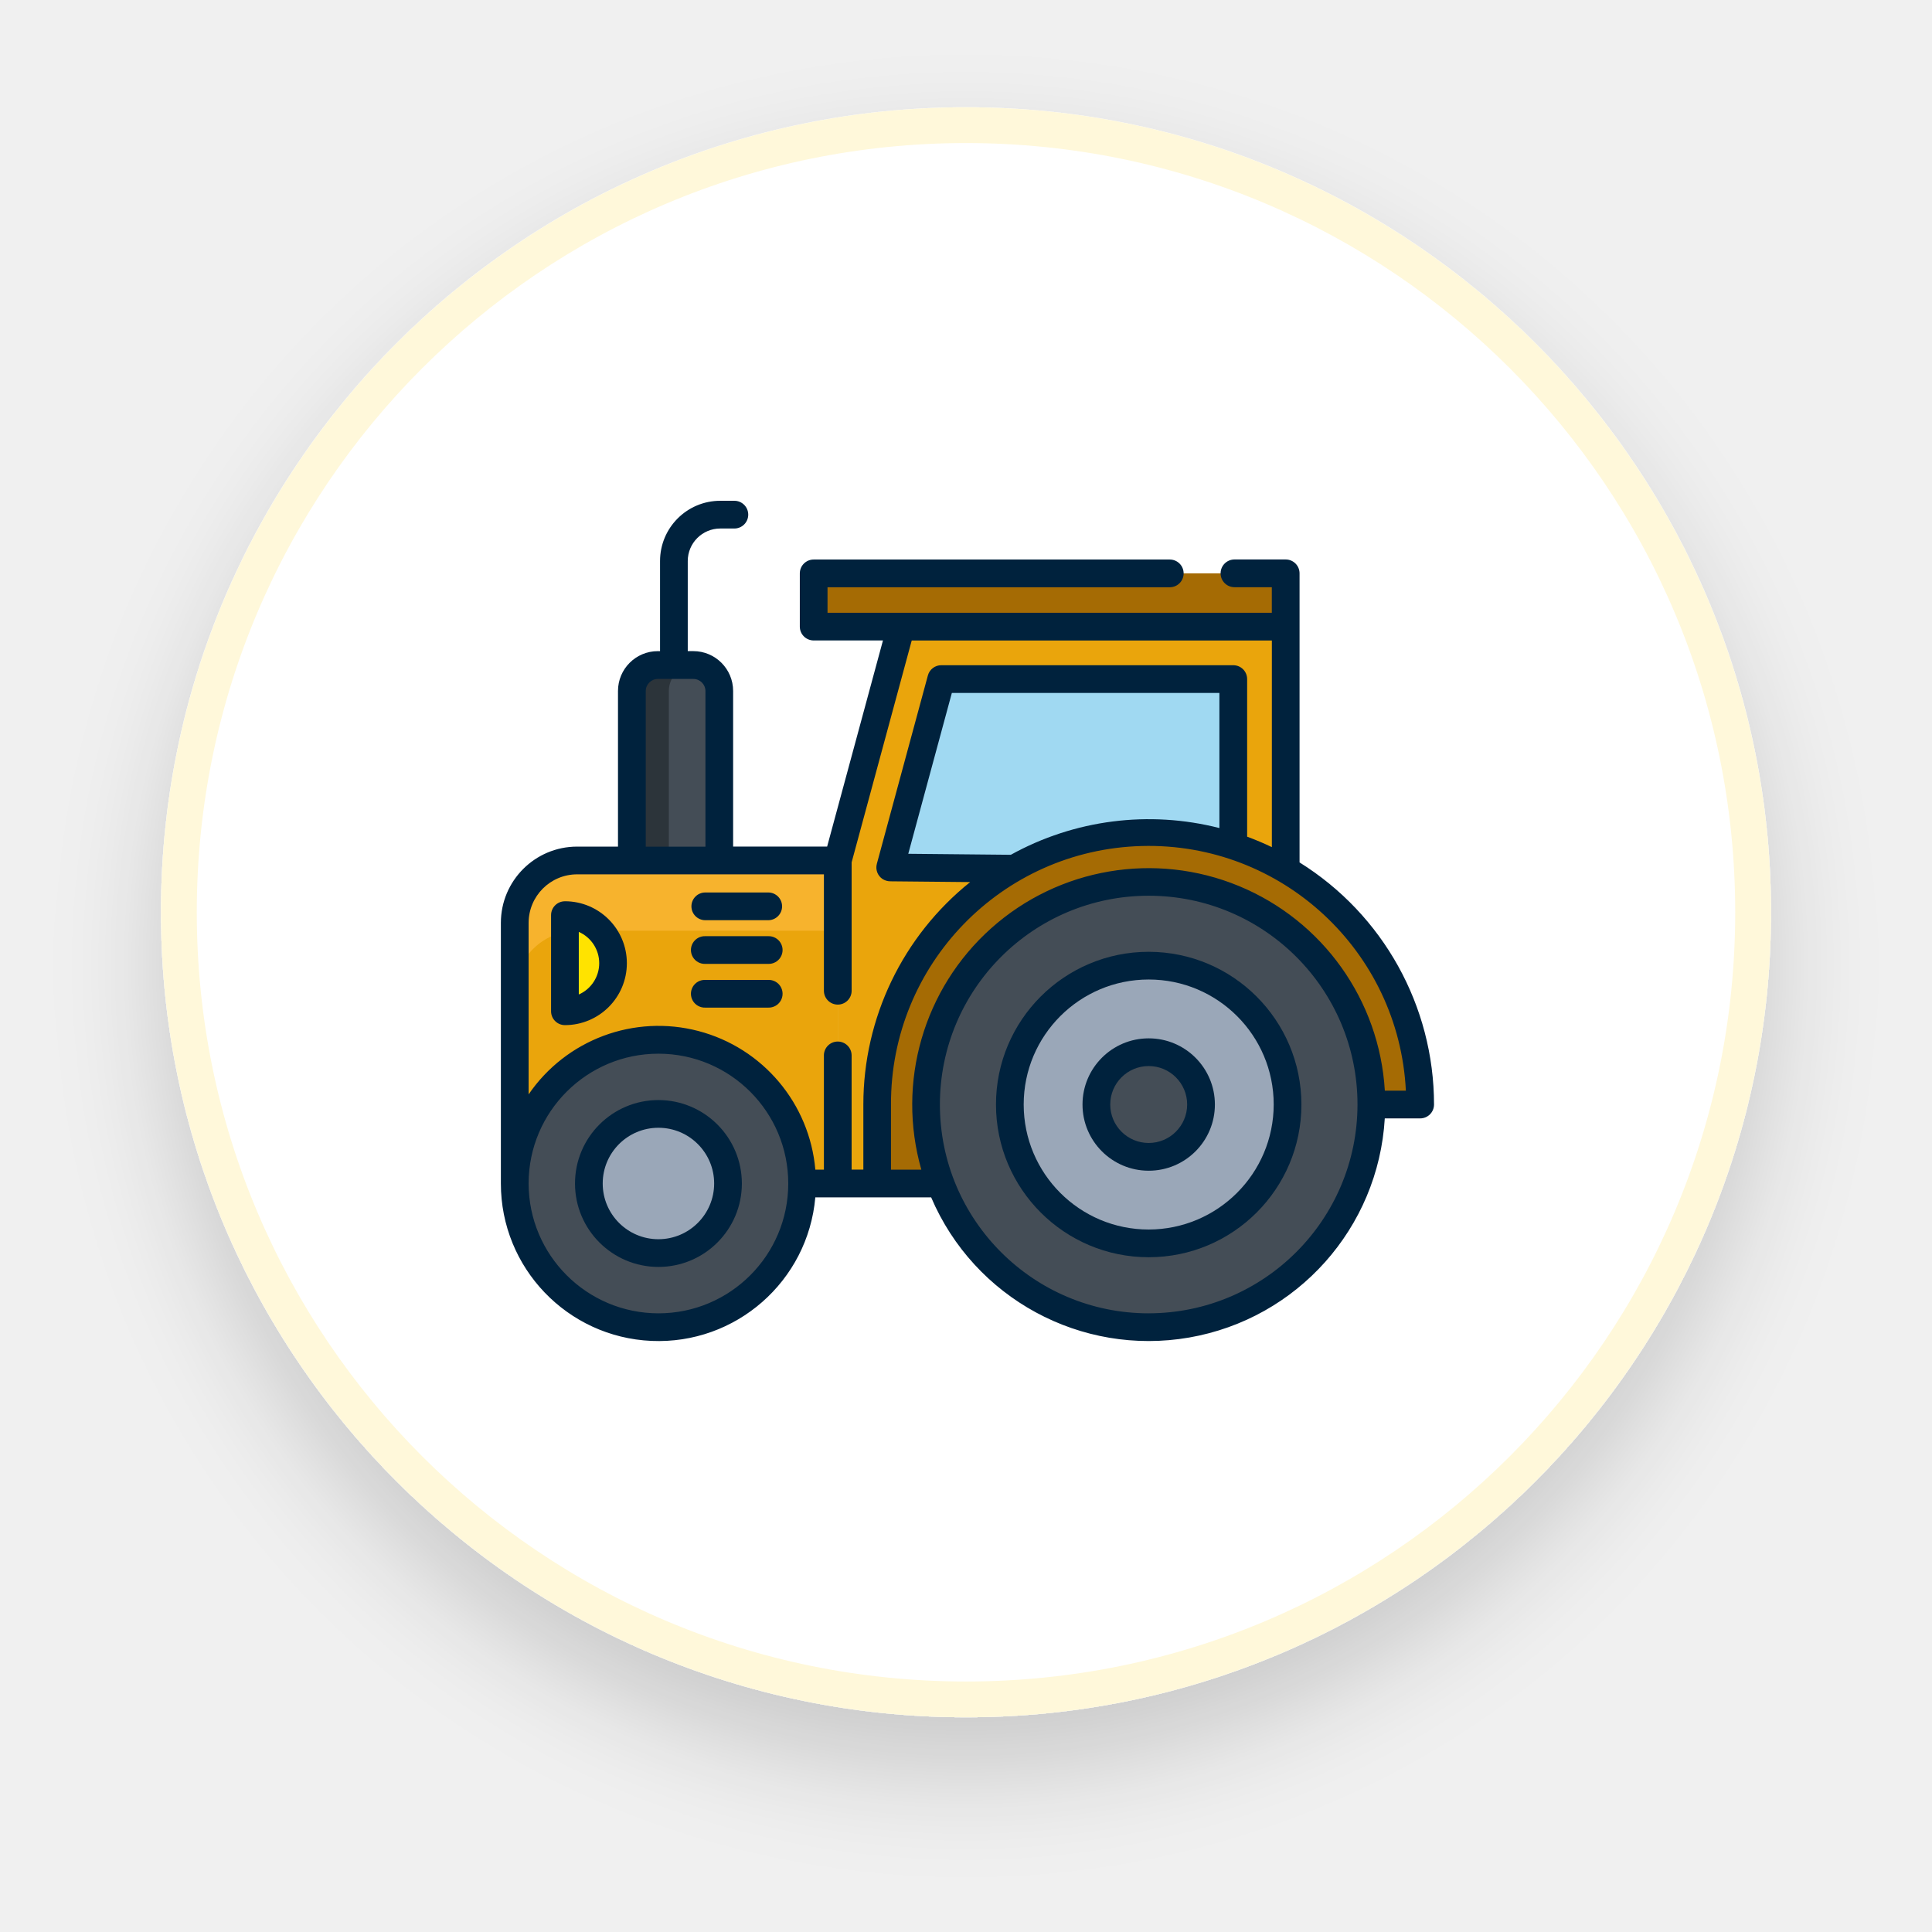
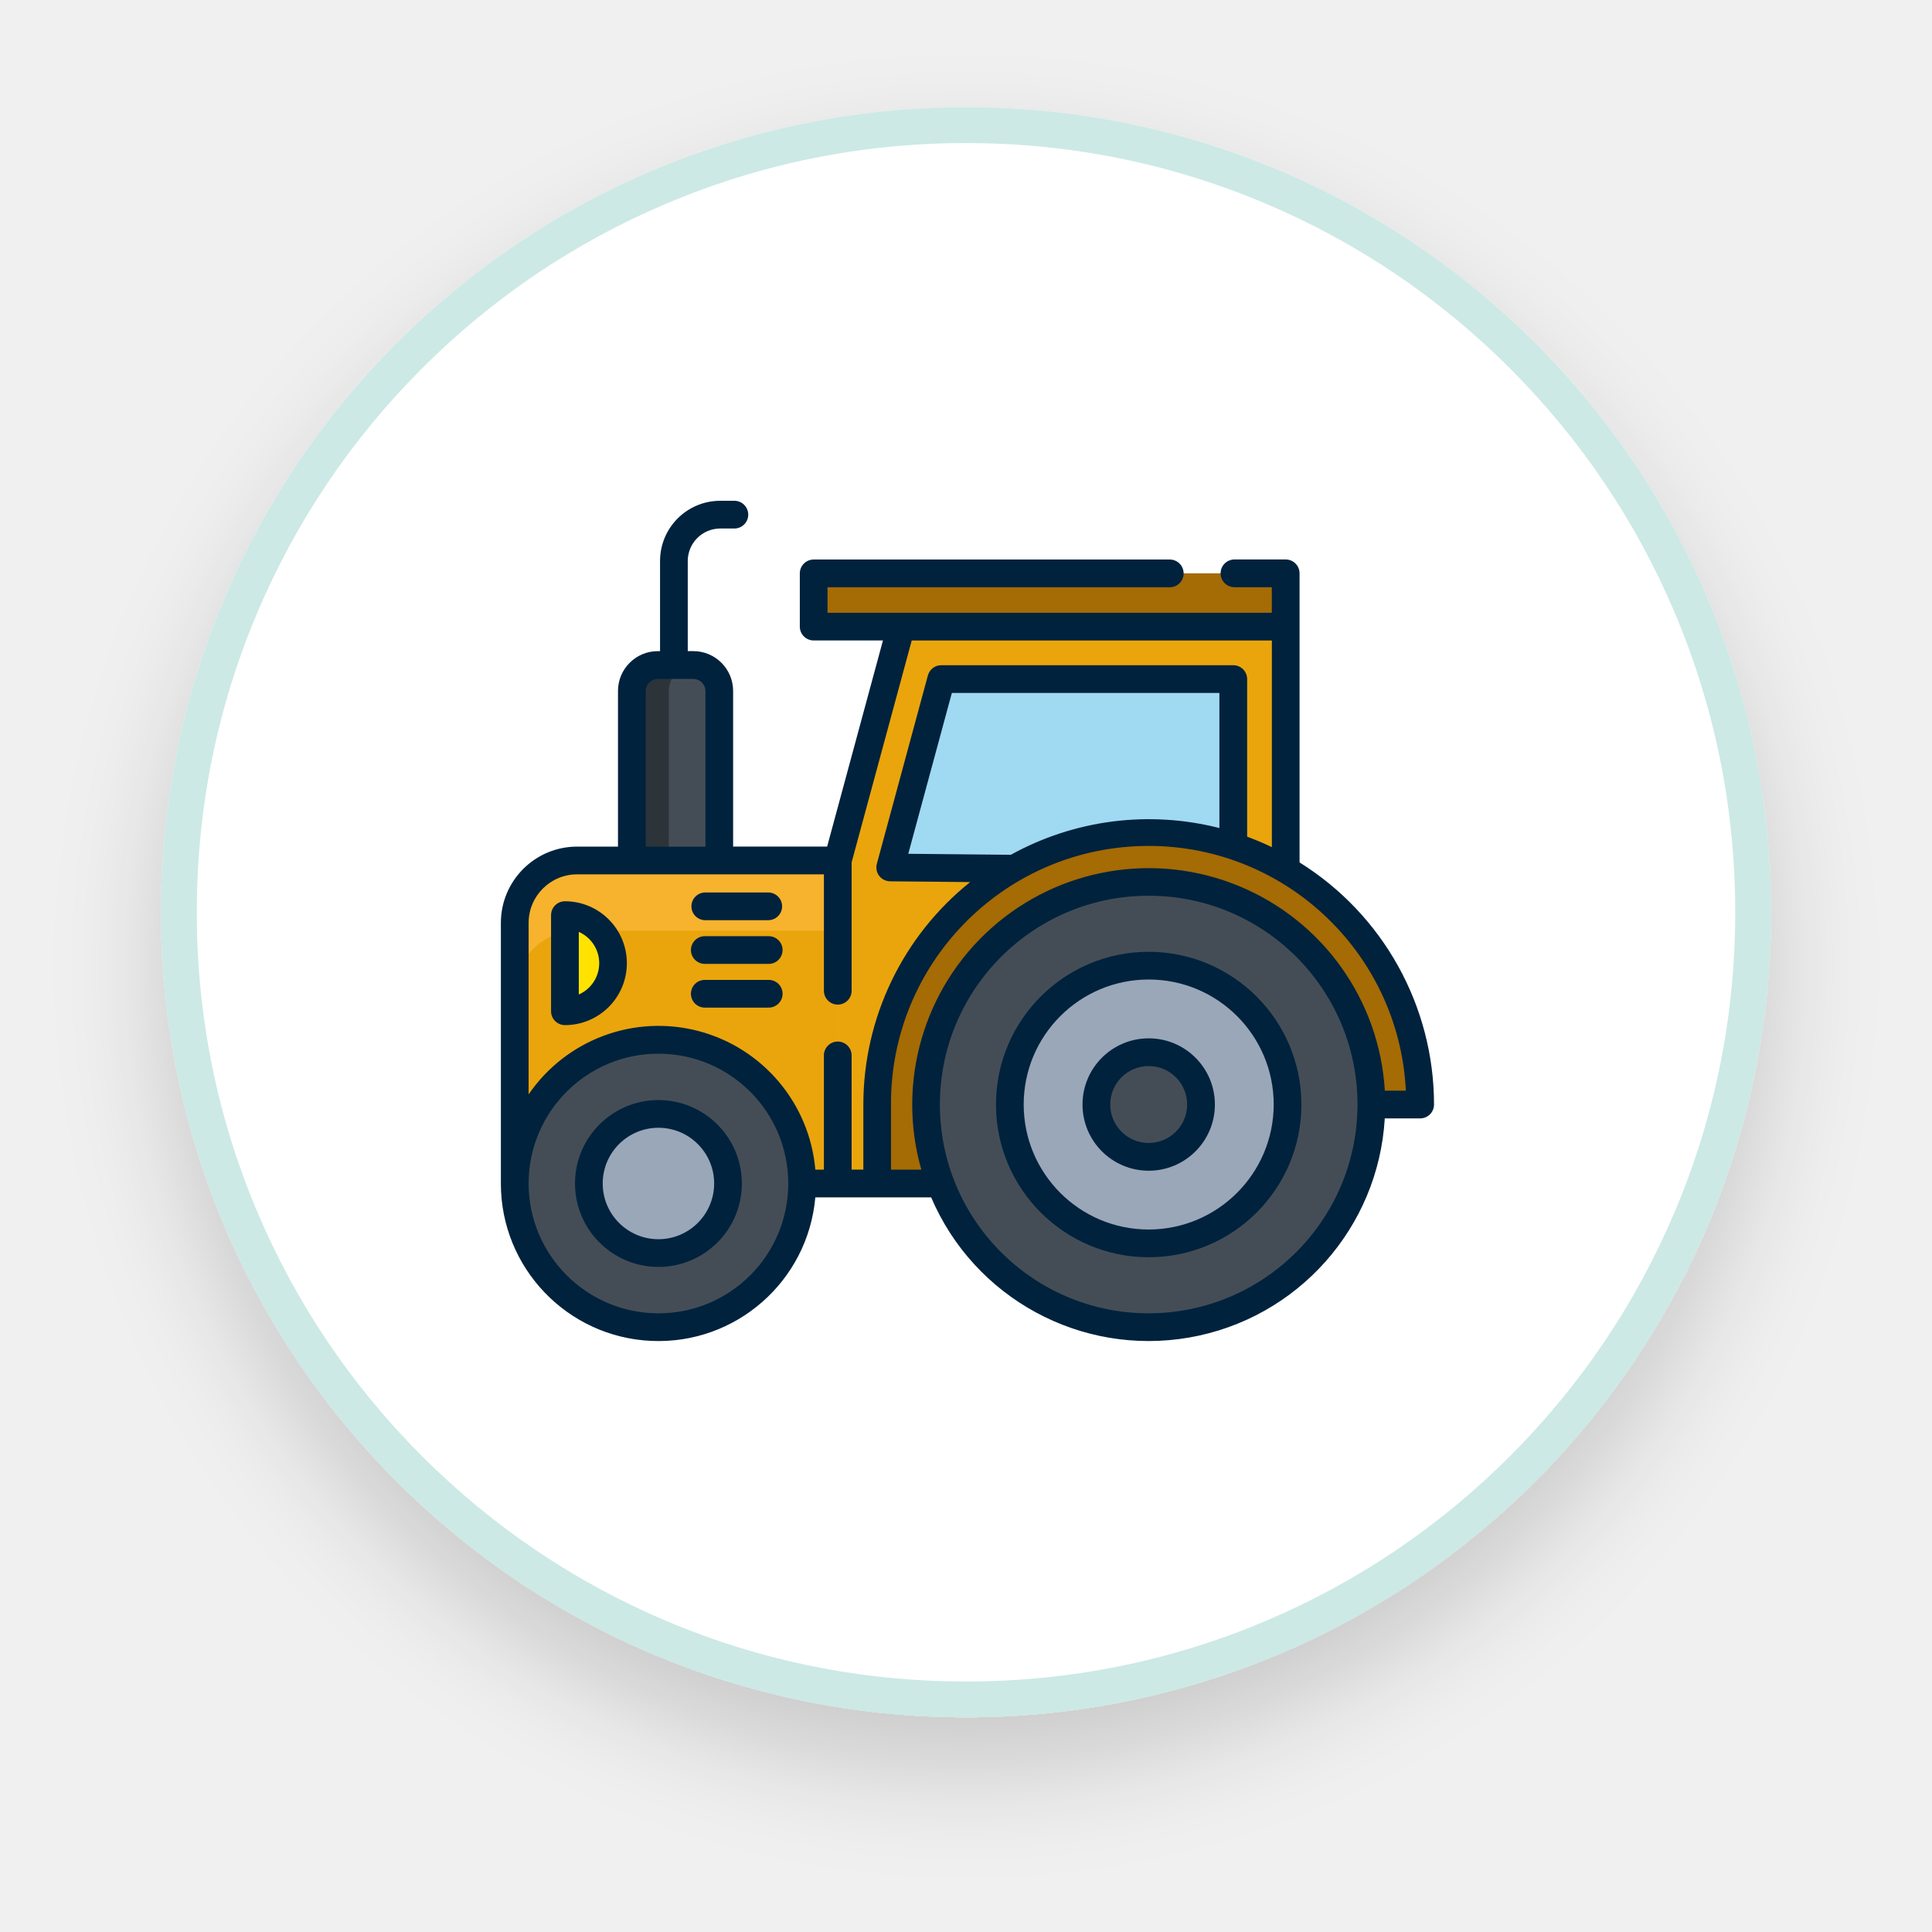
<svg xmlns="http://www.w3.org/2000/svg" width="108" height="108" viewBox="0 0 108 108">
  <defs>
-     <filter id="Elipse_5712" x="0" y="0" width="108" height="108" filterUnits="userSpaceOnUse">
+     <filter id="Trazado_875517" x="0" y="0" width="108" height="108" filterUnits="userSpaceOnUse">
      <feOffset dy="3" input="SourceAlpha" />
      <feGaussianBlur stdDeviation="3" result="blur" />
      <feFlood flood-opacity="0.161" />
      <feComposite operator="in" in2="blur" />
      <feComposite in="SourceGraphic" />
    </filter>
  </defs>
  <g id="Grupo_1008765" data-name="Grupo 1008765" transform="translate(-171 -2507.893)">
-     <g transform="matrix(1, 0, 0, 1, 171, 2507.89)" filter="url(#Elipse_5712)">
-       <g id="Elipse_5712-2" data-name="Elipse 5712" transform="translate(9 6)" fill="#fff" stroke="#fff8da" stroke-width="2">
-         <circle cx="45" cy="45" r="45" stroke="none" />
-         <circle cx="45" cy="45" r="44" fill="none" />
+     <g transform="matrix(1, 0, 0, 1, 171, 2507.89)" filter="url(#Trazado_875517)">
+       <g id="Trazado_875517-2" data-name="Trazado 875517" transform="translate(9 6)" fill="#fff">
+         <path d="M 45 89 C 39.06 89 33.297 87.837 27.874 85.543 C 22.634 83.327 17.929 80.154 13.887 76.113 C 9.846 72.071 6.673 67.366 4.457 62.126 C 2.163 56.703 1 50.94 1 45 C 1 39.06 2.163 33.297 4.457 27.874 C 6.673 22.634 9.846 17.929 13.887 13.887 C 17.929 9.846 22.634 6.673 27.874 4.457 C 33.297 2.163 39.06 1 45 1 C 50.94 1 56.703 2.163 62.126 4.457 C 67.366 6.673 72.071 9.846 76.113 13.887 C 80.154 17.929 83.327 22.634 85.543 27.874 C 87.837 33.297 89 39.06 89 45 C 89 50.94 87.837 56.703 85.543 62.126 C 83.327 67.366 80.154 72.071 76.113 76.113 C 72.071 80.154 67.366 83.327 62.126 85.543 C 56.703 87.837 50.94 89 45 89 Z" stroke="none" />
+         <path d="M 45 2 C 39.194 2 33.563 3.137 28.263 5.378 C 23.143 7.544 18.544 10.645 14.594 14.594 C 10.645 18.544 7.544 23.143 5.378 28.263 C 3.137 33.563 2 39.194 2 45 C 2 50.806 3.137 56.437 5.378 61.737 C 7.544 66.857 10.645 71.456 14.594 75.406 C 18.544 79.355 23.143 82.456 28.263 84.622 C 33.563 86.863 39.194 88 45 88 C 50.806 88 56.437 86.863 61.737 84.622 C 66.857 82.456 71.456 79.355 75.406 75.406 C 79.355 71.456 82.456 66.857 84.622 61.737 C 86.863 56.437 88 50.806 88 45 C 88 39.194 86.863 33.563 84.622 28.263 C 82.456 23.143 79.355 18.544 75.406 14.594 C 71.456 10.645 66.857 7.544 61.737 5.378 C 56.437 3.137 50.806 2 45 2 M 45 0 C 69.853 0 90 20.147 90 45 C 90 69.853 69.853 90 45 90 C 20.147 90 0 69.853 0 45 C 0 20.147 20.147 0 45 0 Z" stroke="none" fill="#cce9e5" />
      </g>
    </g>
    <g id="Grupo_1008753" data-name="Grupo 1008753" transform="translate(199 2535.893)">
      <path id="Trazado_26081" data-name="Trazado 26081" d="M1656.223,261.9V248.248h-21.5l-3.541,13.072v18.056h5.718" transform="translate(-1612.351 -241.218)" fill="#eaa50c" />
      <path id="Trazado_26082" data-name="Trazado 26082" d="M1646.737,267.469l-6.931-.067,2.853-10.531h16.324v9.357" transform="translate(-1618.044 -246.91)" fill="#a0d9f2" />
      <path id="Trazado_26083" data-name="Trazado 26083" d="M1665.294,297.363h2.729a15.176,15.176,0,1,0-30.352,0v4.414" transform="translate(-1616.634 -263.619)" fill="#a56b04" />
      <path id="Trazado_26084" data-name="Trazado 26084" d="M1594.137,304.755h1.993V286.7h-14.568a3.488,3.488,0,0,0-3.489,3.49v14.567" transform="translate(-1577.298 -266.597)" fill="#eaa50c" />
      <path id="Trazado_26085" data-name="Trazado 26085" d="M1581.562,286.7a3.488,3.488,0,0,0-3.489,3.49v3.925a3.488,3.488,0,0,1,3.489-3.49h14.568V286.7Z" transform="translate(-1577.298 -266.597)" fill="#f7b32d" />
      <ellipse id="Elipse_952" data-name="Elipse 952" cx="12.447" cy="12.447" rx="12.447" ry="12.447" transform="translate(23.766 21.297)" fill="#444d56" />
      <circle id="Elipse_953" data-name="Elipse 953" cx="7.763" cy="7.763" r="7.763" transform="translate(28.451 25.981)" fill="#9aa7b8" />
      <g id="Grupo_16689" data-name="Grupo 16689" transform="translate(0.775 30.125)">
        <circle id="Elipse_954" data-name="Elipse 954" cx="2.925" cy="2.925" r="2.925" transform="translate(32.514 0.694)" fill="#444d56" />
        <circle id="Elipse_955" data-name="Elipse 955" cx="8.032" cy="8.032" r="8.032" transform="translate(0 0)" fill="#444d56" />
      </g>
      <circle id="Elipse_956" data-name="Elipse 956" cx="3.889" cy="3.889" r="3.889" transform="translate(4.918 34.268)" fill="#9aa7b8" />
      <rect id="Rectángulo_4095" data-name="Rectángulo 4095" width="26.386" height="2.979" transform="translate(17.486 4.05)" fill="#a56b04" />
      <path id="Trazado_26086" data-name="Trazado 26086" d="M1586.323,301.051a2.687,2.687,0,0,0,0-5.375Z" transform="translate(-1582.743 -272.522)" fill="#ffe300" />
      <path id="Trazado_26087" data-name="Trazado 26087" d="M1600.765,254.571h-1.982a1.452,1.452,0,0,0-1.452,1.452v9.471h4.886v-9.471A1.451,1.451,0,0,0,1600.765,254.571Z" transform="translate(-1590.009 -245.392)" fill="#444d56" />
      <path id="Trazado_26088" data-name="Trazado 26088" d="M1600.807,254.573l-.042,0h-1.982a1.452,1.452,0,0,0-1.452,1.452v9.47h2.066v-9.47A1.451,1.451,0,0,1,1600.807,254.573Z" transform="translate(-1590.009 -245.392)" fill="#2c343a" />
      <path id="Trazado_26089" data-name="Trazado 26089" d="M1665.735,301.713a8.537,8.537,0,1,0,8.537,8.537A8.547,8.547,0,0,0,1665.735,301.713Zm0,15.525a6.988,6.988,0,1,1,6.988-6.988A7,7,0,0,1,1665.735,317.238Z" transform="translate(-1629.522 -276.507)" fill="#00223d" />
      <path id="Trazado_26090" data-name="Trazado 26090" d="M1675.127,315.943a3.7,3.7,0,1,0,3.7,3.7A3.7,3.7,0,0,0,1675.127,315.943Zm0,5.849a2.15,2.15,0,1,1,2.15-2.15A2.152,2.152,0,0,1,1675.127,321.792Z" transform="translate(-1638.914 -285.899)" fill="#00223d" />
      <path id="Trazado_26091" data-name="Trazado 26091" d="M1620.439,247.782v-16.16a.775.775,0,0,0-.775-.775H1616.8a.775.775,0,0,0-.775.775h0a.775.775,0,0,0,.775.775h2.088v1.43h-24.836V232.4h19.132a.775.775,0,0,0,.775-.775h0a.775.775,0,0,0-.775-.775h-19.907a.775.775,0,0,0-.774.775V234.6a.775.775,0,0,0,.774.774h3.874l-3.121,11.523h-5.255v-8.7a2.227,2.227,0,0,0-2.227-2.227h-.309v-5.037a1.818,1.818,0,0,1,1.818-1.817h.788a.775.775,0,0,0,.775-.775h0a.775.775,0,0,0-.775-.775h-.788a3.367,3.367,0,0,0-3.367,3.367v5.038h-.124a2.227,2.227,0,0,0-2.227,2.227v8.7h-2.284a4.264,4.264,0,0,0-4.263,4.264V265.73a8.806,8.806,0,0,0,17.578.775h6.475a13.221,13.221,0,0,0,25.358-4.414h1.978a.775.775,0,0,0,.775-.775A15.955,15.955,0,0,0,1620.439,247.782Zm-36.548-9.579a.678.678,0,0,1,.677-.677h1.983a.678.678,0,0,1,.677.677v8.7h-3.337Zm.71,34.785a7.266,7.266,0,0,1-7.258-7.257h0v-.012a7.257,7.257,0,1,1,7.257,7.269Zm9.249-14.416v6.384h-.479a8.8,8.8,0,0,0-16.028-4.208v-9.585a2.715,2.715,0,0,1,2.715-2.715h13.792v6.507a.775.775,0,0,0,.775.775h0a.775.775,0,0,0,.775-.775v-7.179l3.359-12.4h20.132v11.552q-.674-.324-1.382-.585v-8.81a.775.775,0,0,0-.775-.775h-16.324a.775.775,0,0,0-.748.572l-2.853,10.531a.776.776,0,0,0,.3.836.806.806,0,0,0,.461.141l4.456.043a15.928,15.928,0,0,0-5.971,12.434v3.639h-.656v-6.384a.775.775,0,0,0-.775-.775h0A.775.775,0,0,0,1593.849,258.571Zm10.449-11.217-5.733-.056,2.436-8.991h14.956v7.553a15.943,15.943,0,0,0-11.659,1.494Zm7.707,25.633a11.672,11.672,0,1,1,11.672-11.672A11.685,11.685,0,0,1,1612.006,272.987Zm13.2-12.446a13.221,13.221,0,1,0-25.91,4.414H1597.6v-3.639a14.4,14.4,0,0,1,28.782-.775Z" transform="translate(-1575.793 -227.572)" fill="#00223d" />
      <path id="Trazado_26092" data-name="Trazado 26092" d="M1592.643,326.09a4.664,4.664,0,1,0,4.664,4.664A4.669,4.669,0,0,0,1592.643,326.09Zm0,7.779a3.115,3.115,0,1,1,3.115-3.115A3.118,3.118,0,0,1,1592.643,333.869Z" transform="translate(-1583.836 -292.596)" fill="#00223d" />
      <path id="Trazado_26093" data-name="Trazado 26093" d="M1584.819,293.4a.775.775,0,0,0-.775.774v5.375a.775.775,0,0,0,.775.774,3.462,3.462,0,1,0,0-6.924Zm.775,5.211v-3.5a1.912,1.912,0,0,1,0,3.5Z" transform="translate(-1581.239 -271.018)" fill="#00223d" />
      <path id="Trazado_26094" data-name="Trazado 26094" d="M1611.418,291.959H1607.9a.775.775,0,1,0,0,1.55h3.518a.775.775,0,1,0,0-1.55Z" transform="translate(-1596.474 -270.069)" fill="#00223d" />
      <path id="Trazado_26095" data-name="Trazado 26095" d="M1611.418,299.146H1607.9a.775.775,0,1,0,0,1.549h3.518a.775.775,0,1,0,0-1.549Z" transform="translate(-1596.474 -274.813)" fill="#00223d" />
      <path id="Trazado_26096" data-name="Trazado 26096" d="M1611.418,306.333H1607.9a.775.775,0,1,0,0,1.549h3.518a.775.775,0,1,0,0-1.549Z" transform="translate(-1596.474 -279.556)" fill="#00223d" />
    </g>
  </g>
</svg>
